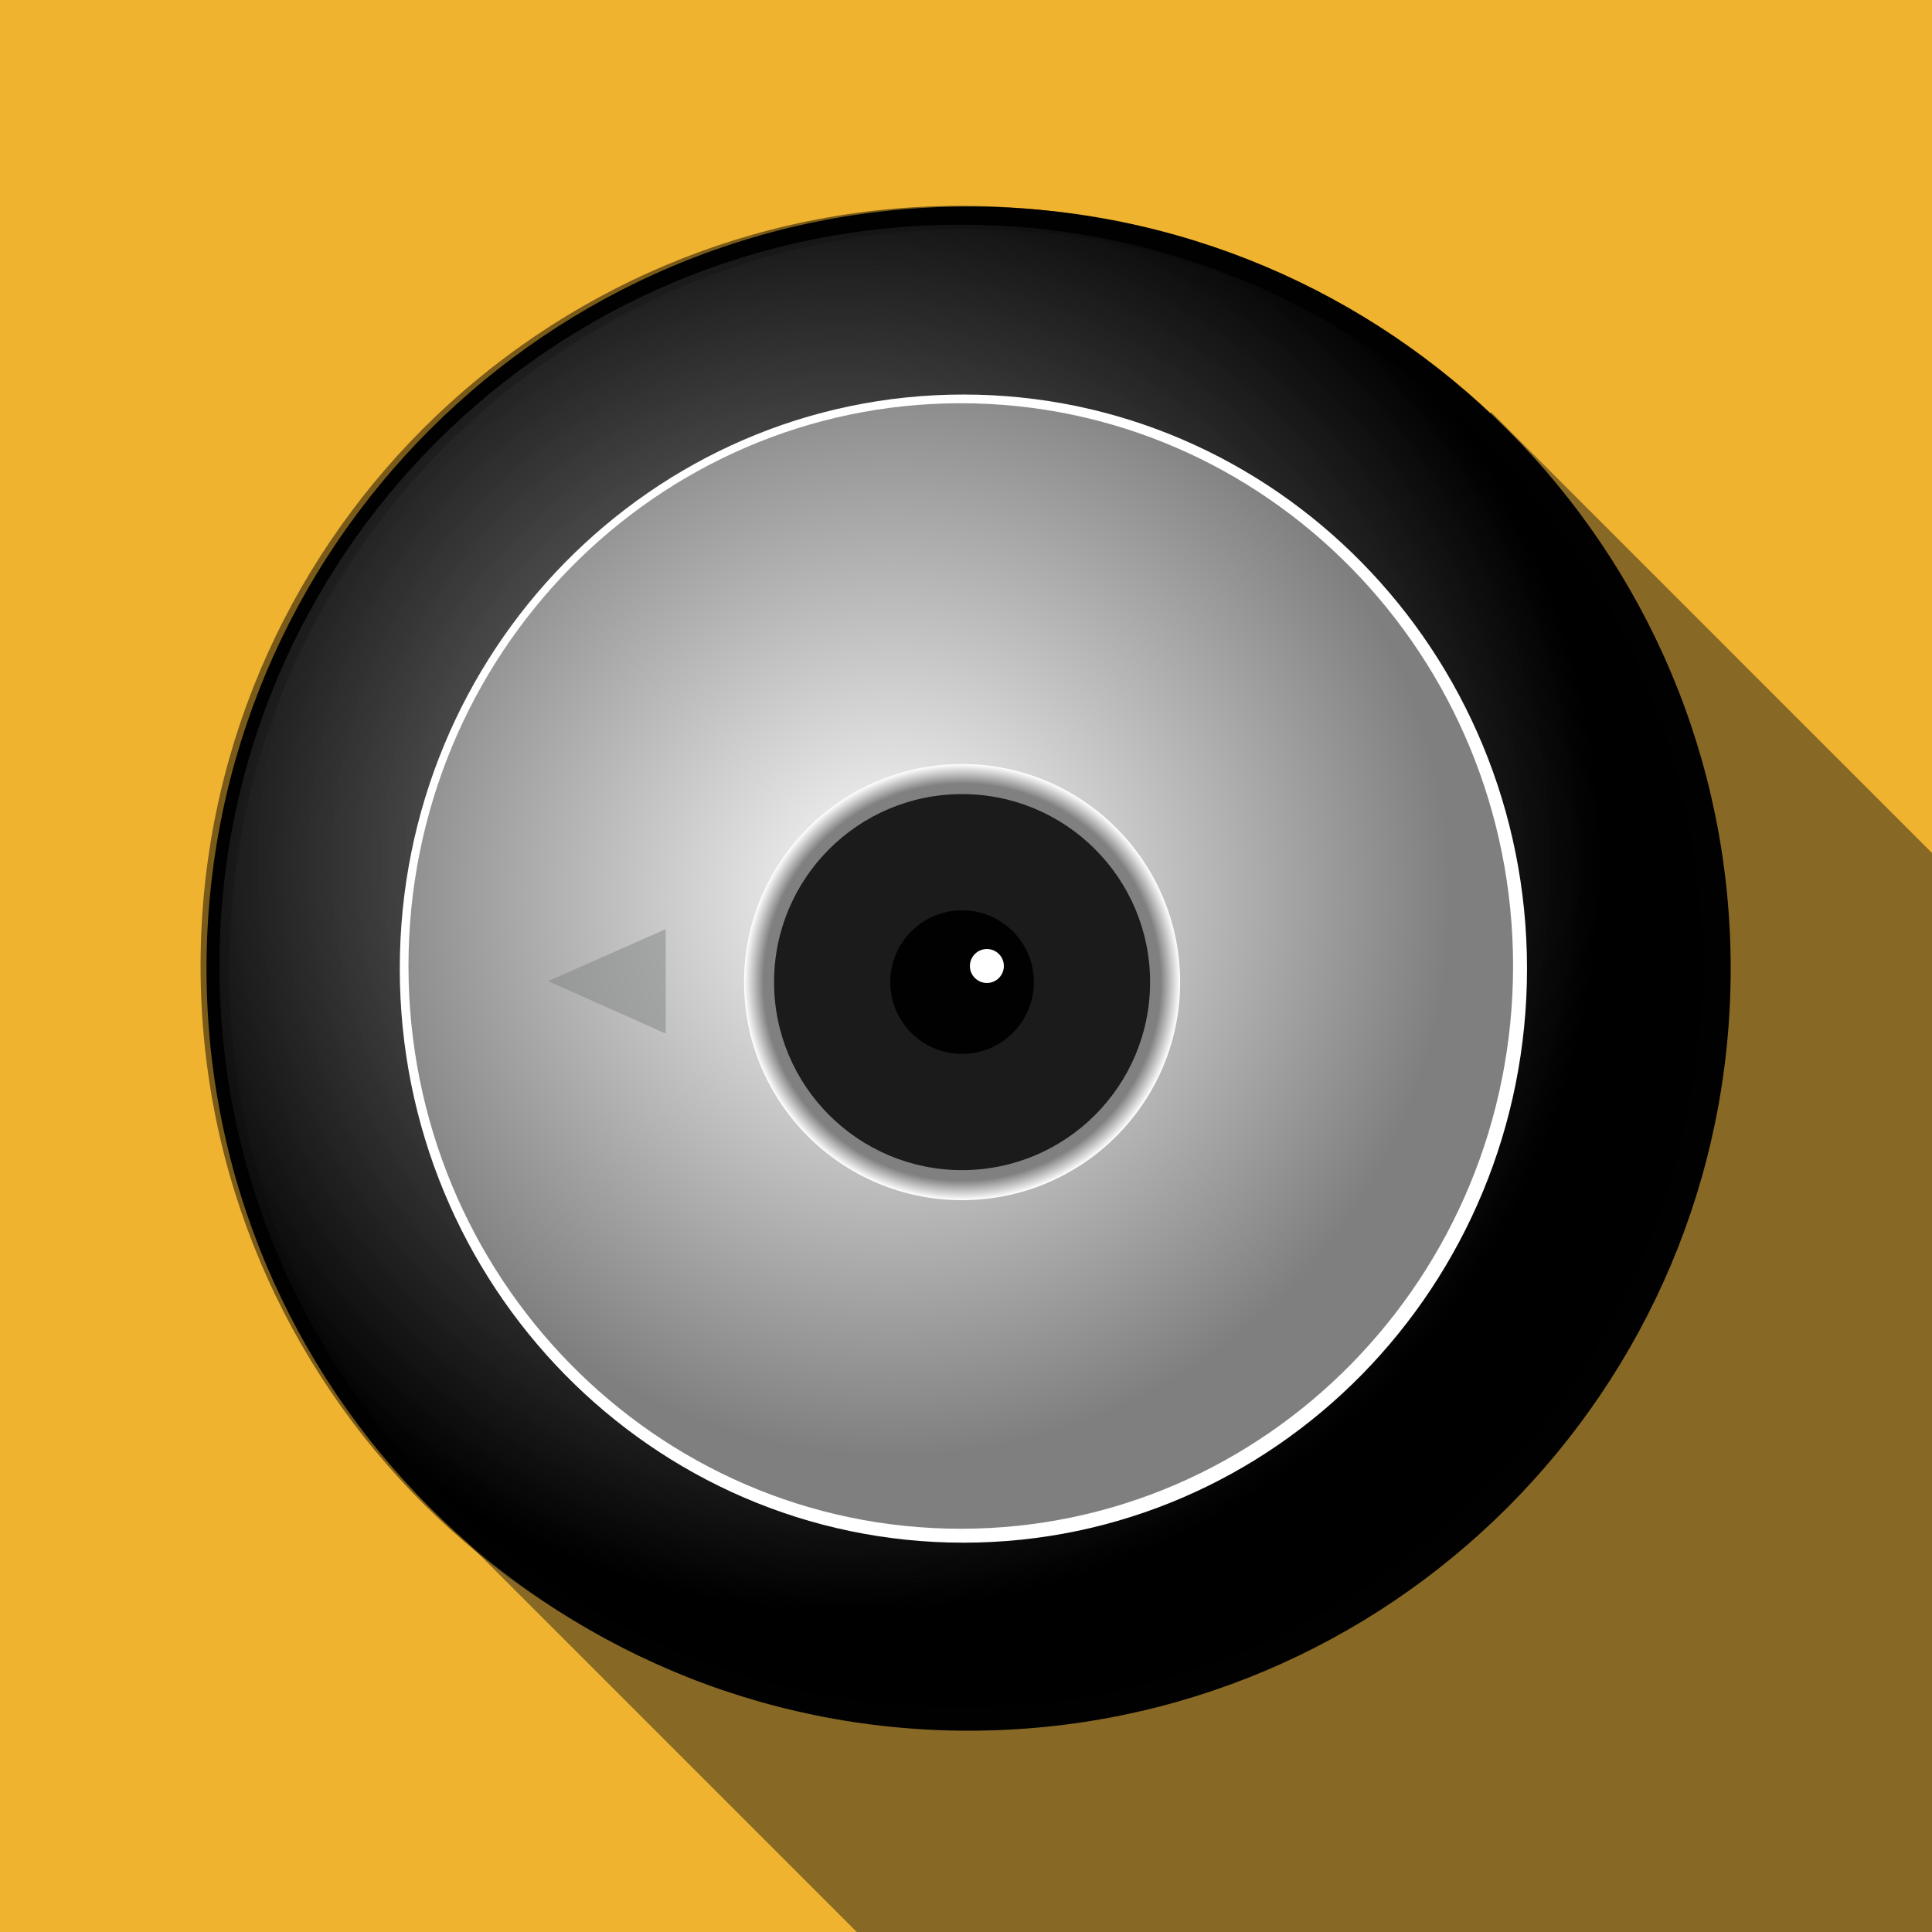
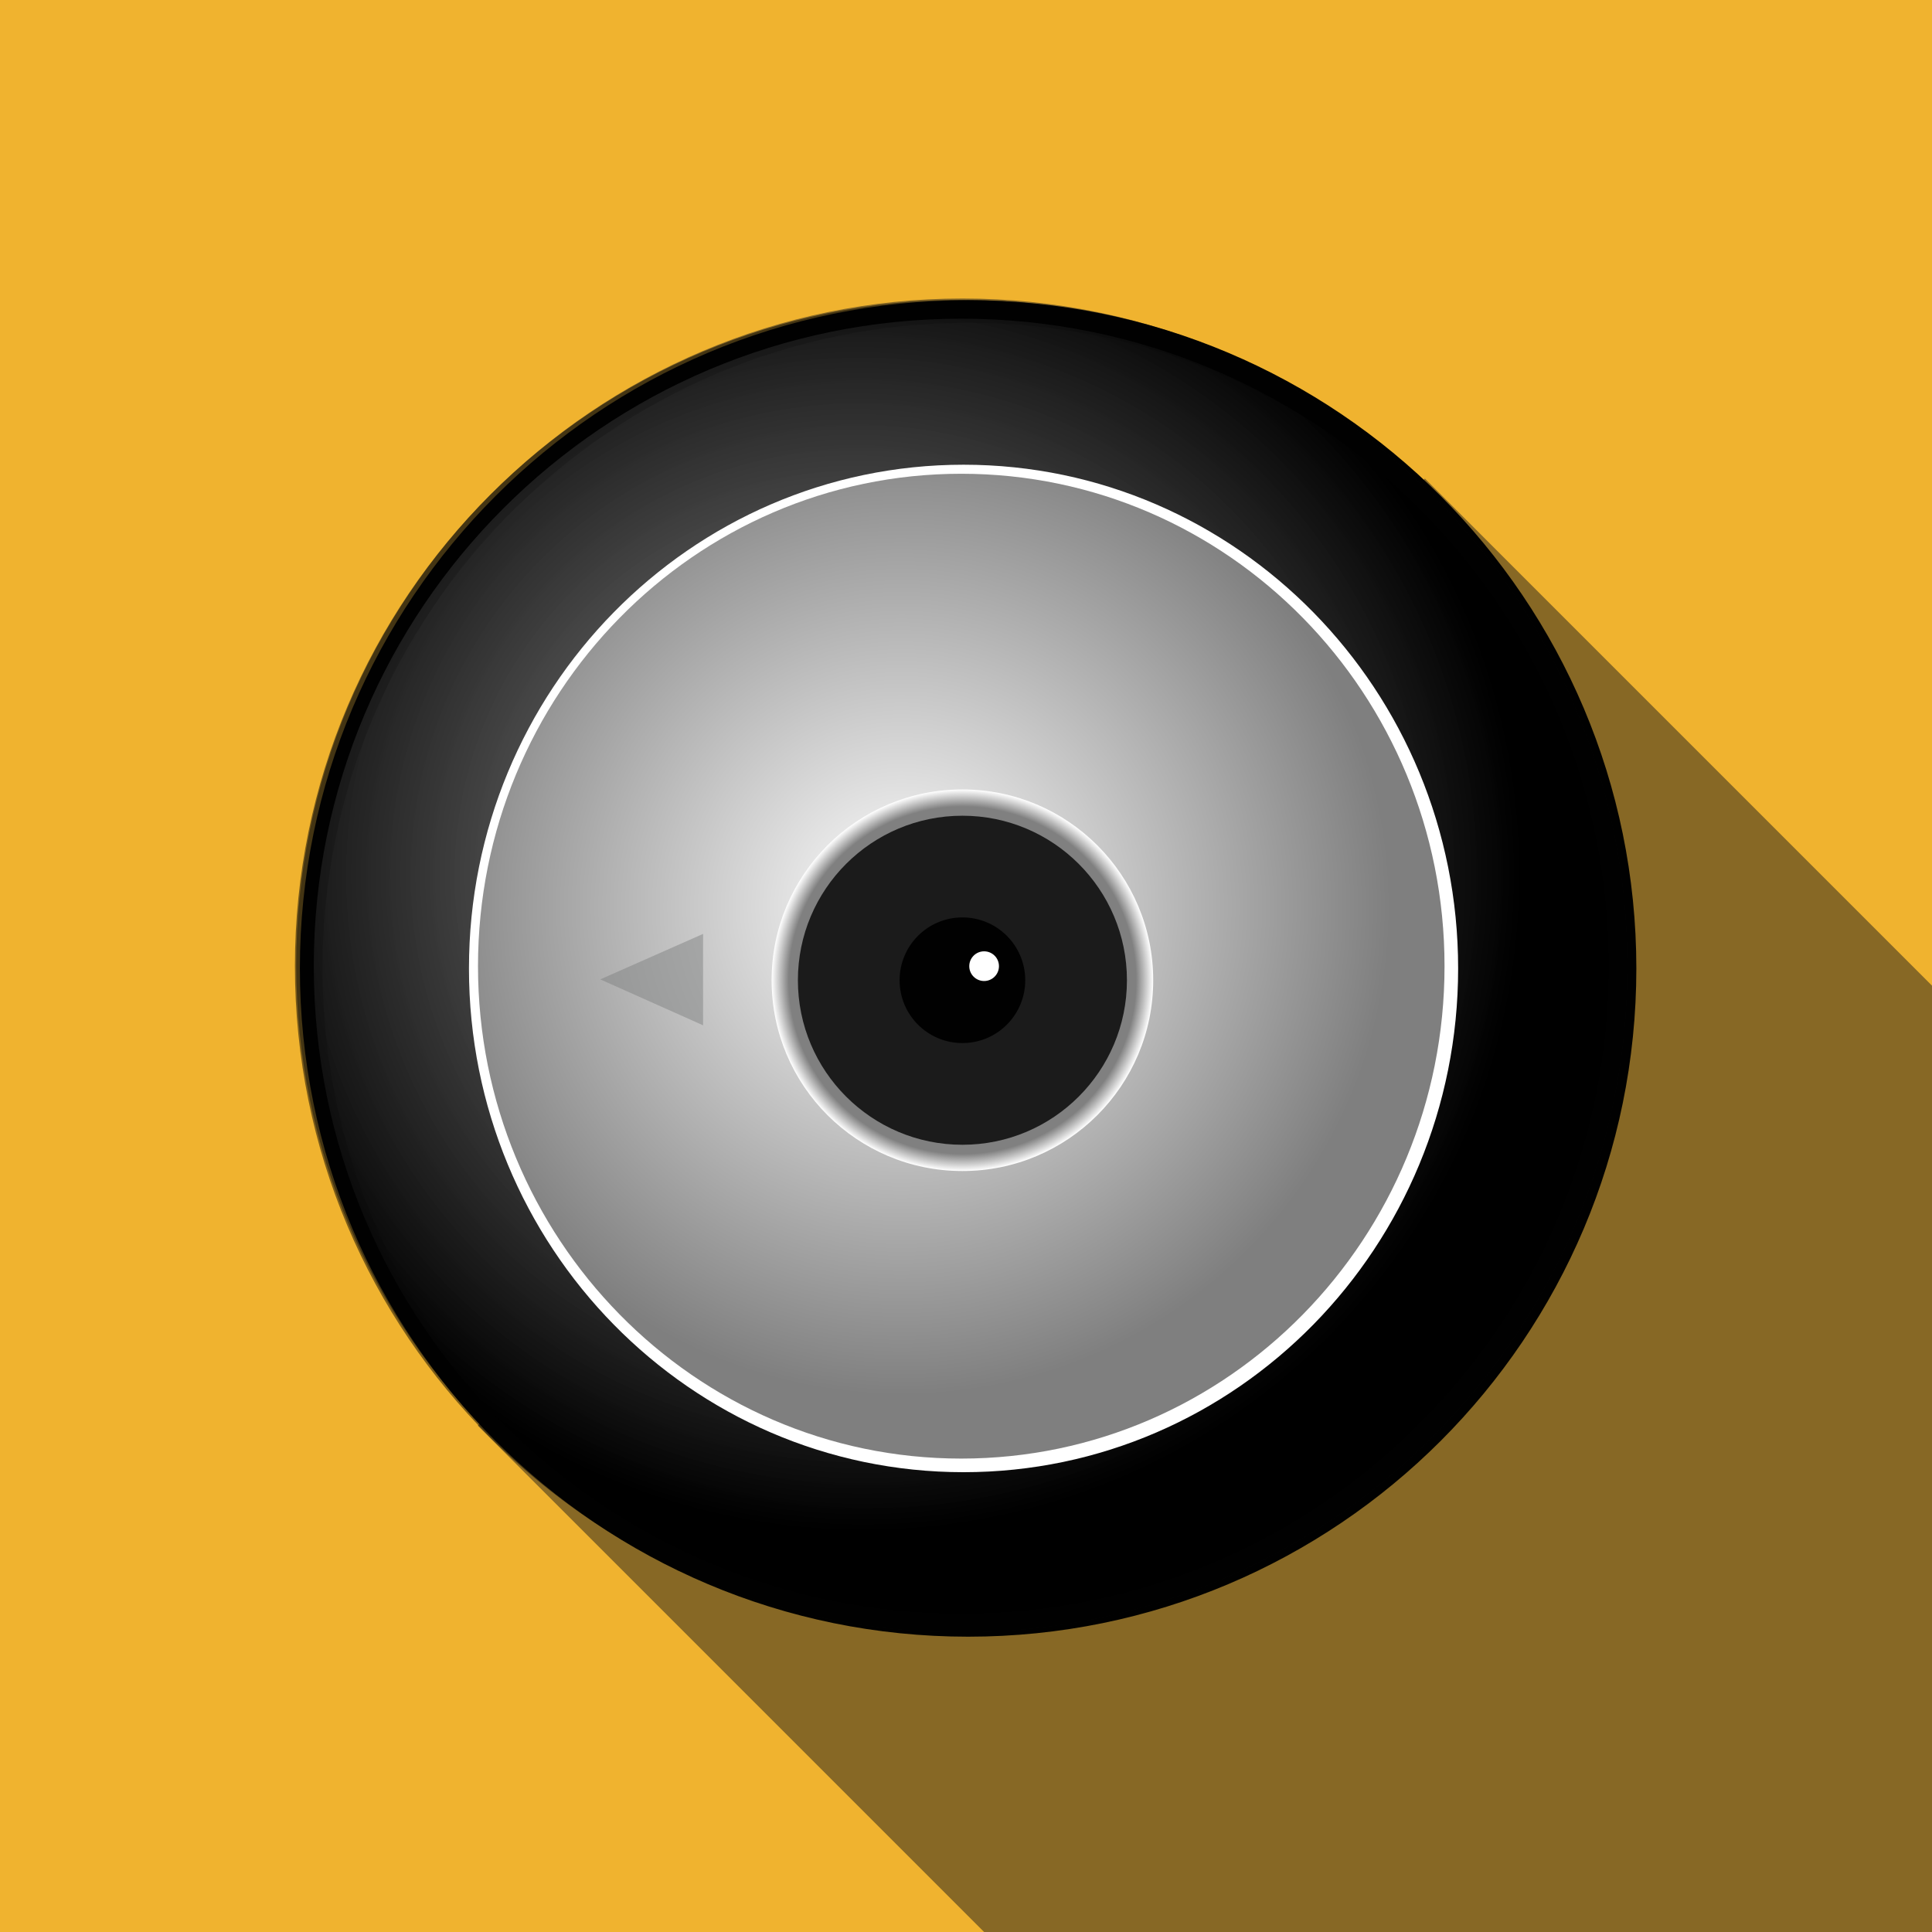
- <svg xmlns="http://www.w3.org/2000/svg" xmlns:xlink="http://www.w3.org/1999/xlink" id="Capa_1" data-name="Capa 1" viewBox="0 0 1024 1024">
+ <svg xmlns="http://www.w3.org/2000/svg" xmlns:xlink="http://www.w3.org/1999/xlink" id="Icon" viewBox="0 0 1024 1024">
  <defs>
    <style>
      .cls-1 {
        fill: #f0b32f;
      }

      .cls-2 {
        fill: #1d1d1b;
      }

-       .cls-2, .cls-4, .cls-6, .cls-8 {
+       .cls-2, .cls-3, .cls-5, .cls-7, .cls-9 {
        opacity: 0.5;
      }

-       .cls-3, .cls-4 {
-         stroke: #010101;
+       .cls-3 {
+         stroke: #1d1d1b;
+         fill: url(#Degradado_sin_nombre_23);
      }

-       .cls-3, .cls-4, .cls-5 {
+       .cls-3, .cls-4, .cls-5, .cls-6 {
        stroke-miterlimit: 10;
      }

      .cls-3, .cls-5 {
+         stroke-width: 10px;
+       }
+ 
+       .cls-4, .cls-5 {
+         stroke: #010101;
+       }
+ 
+       .cls-4, .cls-6 {
        stroke-width: 12px;
      }

-       .cls-3 {
+       .cls-4 {
        fill: url(#Degradado_sin_nombre_210);
      }

-       .cls-4 {
-         stroke-width: 10px;
+       .cls-5 {
        fill: url(#Degradado_sin_nombre_163);
      }

-       .cls-11, .cls-5 {
+       .cls-12, .cls-6 {
        fill: #fff;
      }

-       .cls-5 {
+       .cls-6 {
        stroke: #fff;
      }

-       .cls-6 {
+       .cls-7 {
        fill: url(#Degradado_sin_nombre_186);
      }

-       .cls-7 {
+       .cls-8 {
        fill: url(#Degradado_sin_nombre_222);
      }

-       .cls-8 {
+       .cls-9 {
        fill: #808181;
        isolation: isolate;
      }

-       .cls-9 {
+       .cls-10 {
        fill: #1b1b1b;
      }

-       .cls-10 {
+       .cls-11 {
        fill: #010101;
      }
    </style>
-     <radialGradient id="Degradado_sin_nombre_210" data-name="Degradado sin nombre 210" cx="454.25" cy="457.53" fx="437.614" r="397.92" gradientUnits="userSpaceOnUse">
+     <radialGradient id="Degradado_sin_nombre_23" data-name="Degradado sin nombre 23" cx="458.44" cy="462.53" fx="443.884" r="348.18" gradientUnits="userSpaceOnUse">
+       <stop offset="0" stop-color="#fff" />
+       <stop offset="1" stop-opacity="0.3" />
+     </radialGradient>
+     <radialGradient id="Degradado_sin_nombre_210" data-name="Degradado sin nombre 210" cx="461.38" cy="464.43" fx="446.826" r="348.18" gradientUnits="userSpaceOnUse">
      <stop offset="0" stop-color="#343434" />
      <stop offset="0.54" stop-color="#1a1a1a" />
      <stop offset="0.97" stop-color="#010101" />
    </radialGradient>
-     <radialGradient id="Degradado_sin_nombre_163" data-name="Degradado sin nombre 163" cx="450.1" cy="456.15" fx="433.462" r="397.92" gradientUnits="userSpaceOnUse">
+     <radialGradient id="Degradado_sin_nombre_163" data-name="Degradado sin nombre 163" cx="457.75" cy="463.22" fx="443.192" r="348.18" gradientUnits="userSpaceOnUse">
      <stop offset="0" stop-color="#fff" />
      <stop offset="1" />
    </radialGradient>
-     <radialGradient id="Degradado_sin_nombre_186" data-name="Degradado sin nombre 186" cx="473.09" cy="475.86" fx="473.094" r="295.51" xlink:href="#Degradado_sin_nombre_163" />
-     <radialGradient id="Degradado_sin_nombre_222" data-name="Degradado sin nombre 222" cx="509.92" cy="520.54" r="115.57" gradientUnits="userSpaceOnUse">
+     <radialGradient id="Degradado_sin_nombre_186" data-name="Degradado sin nombre 186" cx="477.87" cy="480.47" fx="477.87" r="258.58" xlink:href="#Degradado_sin_nombre_163" />
+     <radialGradient id="Degradado_sin_nombre_222" data-name="Degradado sin nombre 222" cx="510.1" cy="519.55" r="101.12" gradientUnits="userSpaceOnUse">
      <stop offset="0.91" stop-color="gray" />
      <stop offset="1" stop-color="#fff" />
    </radialGradient>
  </defs>
  <g id="Fondo">
    <rect id="Relleno" class="cls-1" width="1024" height="1024" />
-     <rect id="Sombra" class="cls-2" x="372.48" y="391.57" width="807.37" height="767.15" transform="translate(-320.78 775.87) rotate(-45)" />
+     <rect id="Sombra" class="cls-2" x="420.49" y="392.28" width="709.93" height="767.15" transform="translate(-321.49 775.57) rotate(-45)" />
+   </g>
+   <g id="Back">
+     <circle class="cls-1" cx="513.82" cy="512.61" r="348.18" />
+     <circle class="cls-3" cx="510.18" cy="511.39" r="348.18" />
  </g>
  <g id="Cam">
-     <circle class="cls-3" cx="513.38" cy="513.38" r="397.92" />
-     <circle class="cls-4" cx="509.23" cy="512" r="397.92" />
-     <ellipse class="cls-5" cx="510.62" cy="513.38" rx="292.73" ry="298.27" />
-     <ellipse class="cls-6" cx="509.23" cy="512" rx="292.73" ry="298.27" />
-     <circle class="cls-7" cx="509.92" cy="520.54" r="115.57" />
-     <polygon class="cls-8" points="352.83 547.82 290.55 520 352.83 492.46 352.83 547.82" />
-     <circle class="cls-9" cx="509.92" cy="520.54" r="99.65" />
-     <circle class="cls-10" cx="509.92" cy="520.54" r="38.06" />
-     <circle class="cls-11" cx="523.07" cy="512" r="9" />
+     <circle class="cls-4" cx="513.12" cy="513.3" r="348.18" />
+     <circle class="cls-5" cx="509.49" cy="512.09" r="348.18" />
+     <ellipse class="cls-6" cx="510.7" cy="513.3" rx="256.14" ry="260.99" />
+     <ellipse class="cls-7" cx="509.49" cy="512.09" rx="256.14" ry="260.99" />
+     <circle class="cls-8" cx="510.1" cy="519.55" r="101.12" />
+     <polygon class="cls-9" points="372.64 543.43 318.14 519.09 372.64 494.99 372.64 543.43" />
+     <circle class="cls-10" cx="510.1" cy="519.55" r="87.2" />
+     <circle class="cls-11" cx="510.1" cy="519.55" r="33.3" />
+     <circle class="cls-12" cx="521.6" cy="512.09" r="7.87" />
  </g>
</svg>
